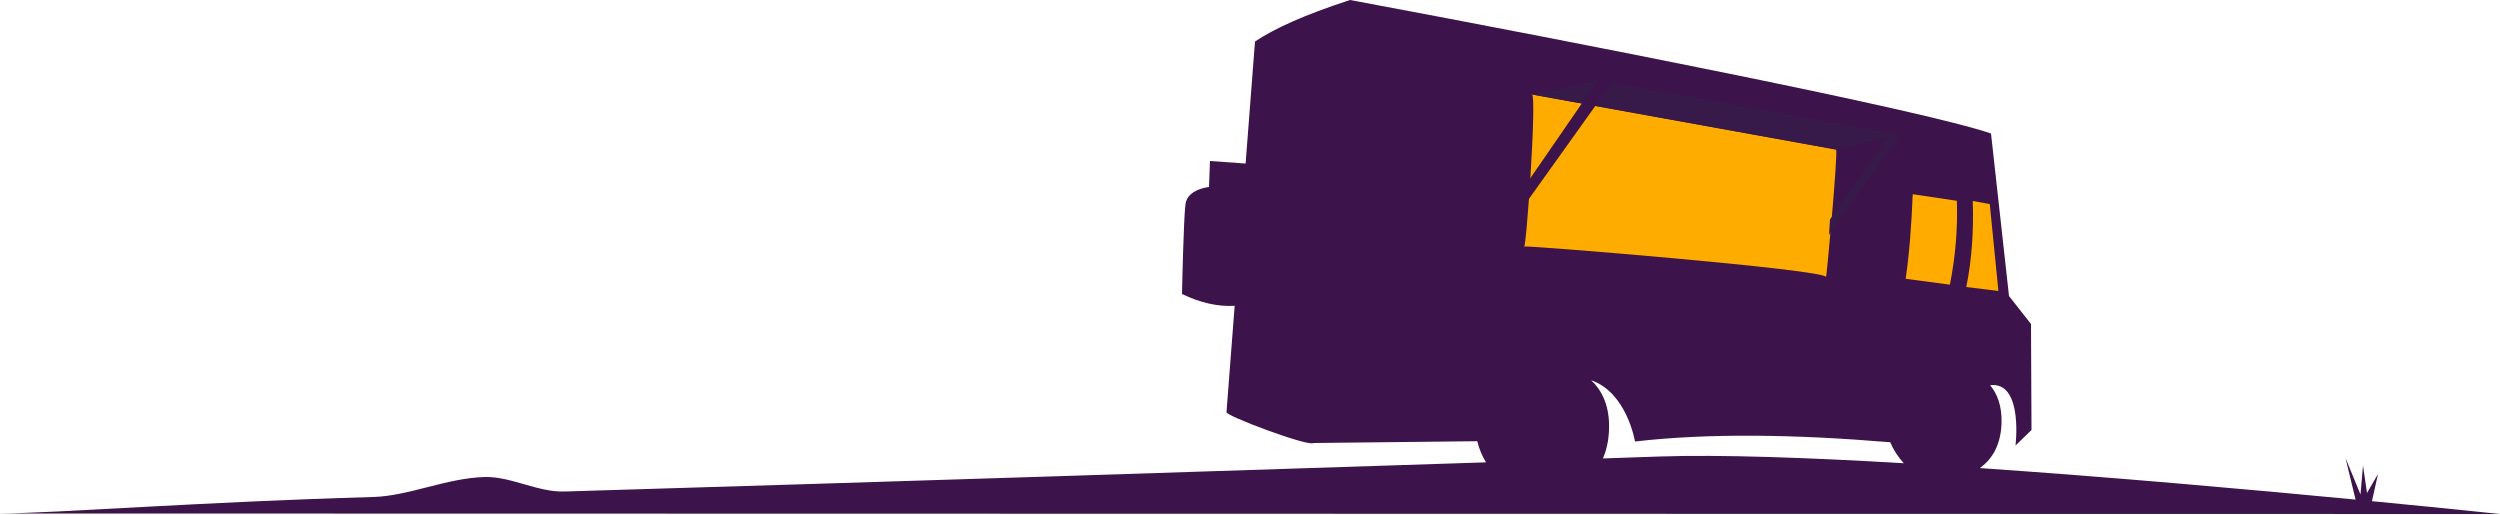
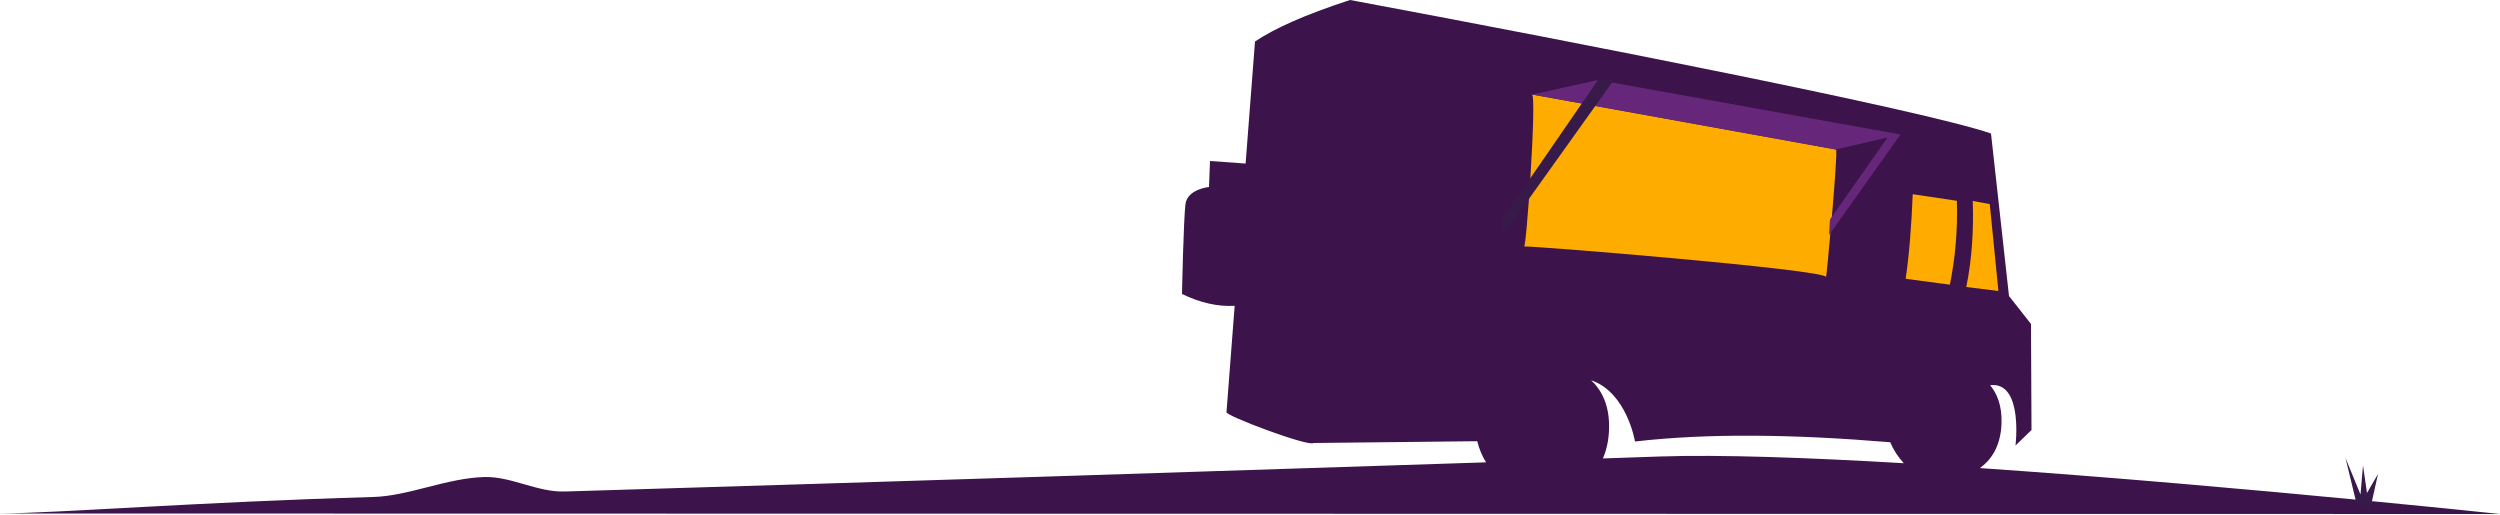
<svg xmlns="http://www.w3.org/2000/svg" viewBox="0 0 500 103" fill-rule="evenodd" clip-rule="evenodd" stroke-linejoin="round" stroke-miterlimit="2">
  <path d="M272.031.379C315.111 8.431 384.418 21.975 398.2 26.7l3.6 32.5 4.4 5.6.1 21.2-3.2 3.1s1.5-12.1-4.5-12.1c-.196 0-.39.013-.58.039 1.373 1.653 2.432 4.116 2.28 7.761-.196 4.709-2.269 7.349-4.331 8.816 26.302 1.804 54.355 4.302 76.381 6.419A3453.977 3453.977 0 01500 102.8l-500-.1c11.9-.1 39.7-2.3 74.6-3.3 7.2-.2 14.7-3.8 22.4-4 5.3-.1 10.6 3.1 16 2.9 64.141-1.923 139.118-4.34 184.205-5.831a14.773 14.773 0 01-1.753-4.227l-32.751.357-.001.001c-1 .8-18-5.6-17.4-6.2l1.634-21.239c-3.353.199-6.874-.599-10.534-2.361 0 0 .3-15 .7-18 .4-3 4.7-3.4 4.7-3.4l.2-5.2 7.122.509L251 8.3c3.9-2.6 9.8-5.3 19-8.3l2.031.379zm46.197 75.672c2.018 1.879 3.798 4.981 3.572 10.049-.1 2.244-.558 4.083-1.225 5.588 4.666-.158 8.488-.289 11.325-.388 12.047-.404 29.494.205 48.858 1.344-1.181-1.296-2.091-2.688-2.704-4.192-19.235-1.606-36.491-1.836-51.054-.152 0 0-1.607-9.796-8.772-12.249z" fill="#3c134a" fill-rule="nonzero" />
  <path d="M306.4 18.9l60.8 11c.5 0-2 26.9-2 25.5 0-1.5-60.5-6.4-60.4-6.1.4 1.3 2.6-30 1.6-30.4z" fill="#ffac00" fill-rule="nonzero" />
-   <path d="M380.1 26.9L365.8 47l.2-3.1 11.51-16.402L367.1 29.9l-60.7-11 13.2-2.9 60.5 10.9z" fill="#371a4a" fill-rule="nonzero" />
-   <path d="M319.6 16l-19.3 28 .4 2.9 22-30.8-3.1-.1zm151.8 85.1l-2.3-9.5 3 7.3.5-5.8.8 5.5 2.2-3.8-1.6 7.2-2.6-.9z" fill="#3c134a" fill-rule="nonzero" />
+   <path d="M380.1 26.9L365.8 47l.2-3.1 11.51-16.402L367.1 29.9l-60.7-11 13.2-2.9 60.5 10.9z" fill="#66277b" fill-rule="nonzero" />
+   <path d="M319.6 16l-19.3 28 .4 2.9 22-30.8-3.1-.1zm151.8 85.1l-2.3-9.5 3 7.3.5-5.8.8 5.5 2.2-3.8-1.6 7.2-2.6-.9z" fill="#371a4a" fill-rule="nonzero" />
  <path d="M382.543 38.84c-.242 6.096-.666 11.826-1.41 16.915l8.845 1.177a73.144 73.144 0 001.395-16.773l-8.83-1.319zM394.55 40.19c.195 5.983-.176 11.744-1.295 17.214l6.425.791-1.725-17.374-3.405-.631z" fill="#ffab00" fill-rule="nonzero" />
</svg>
